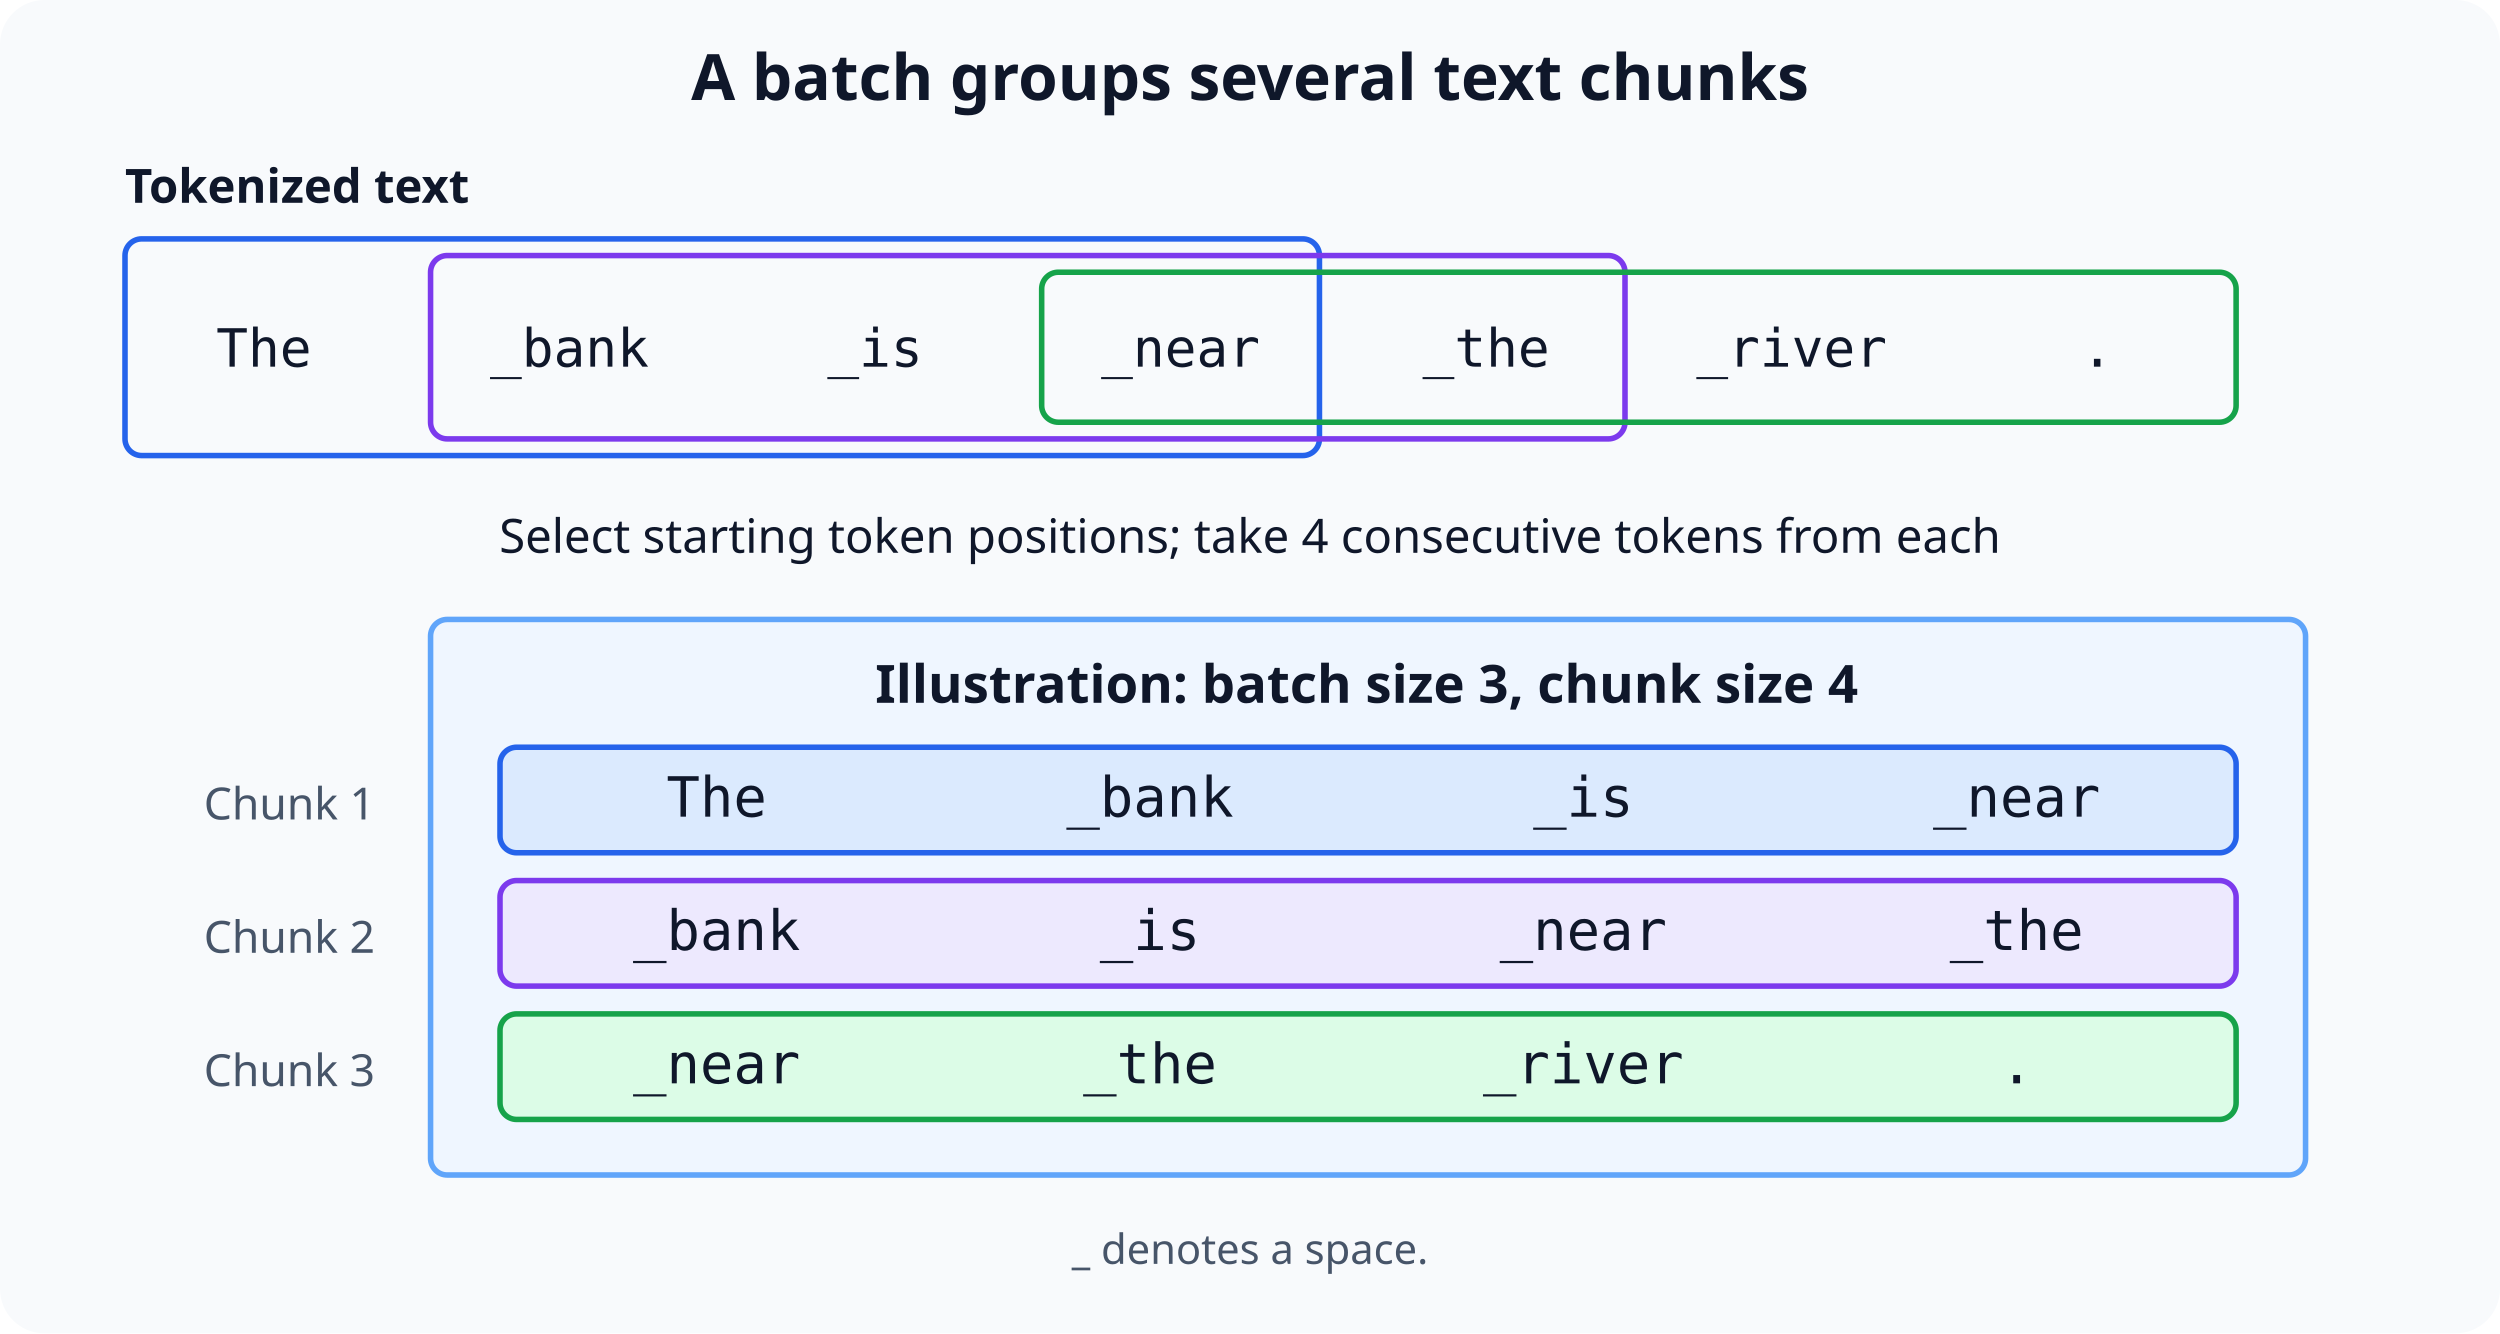
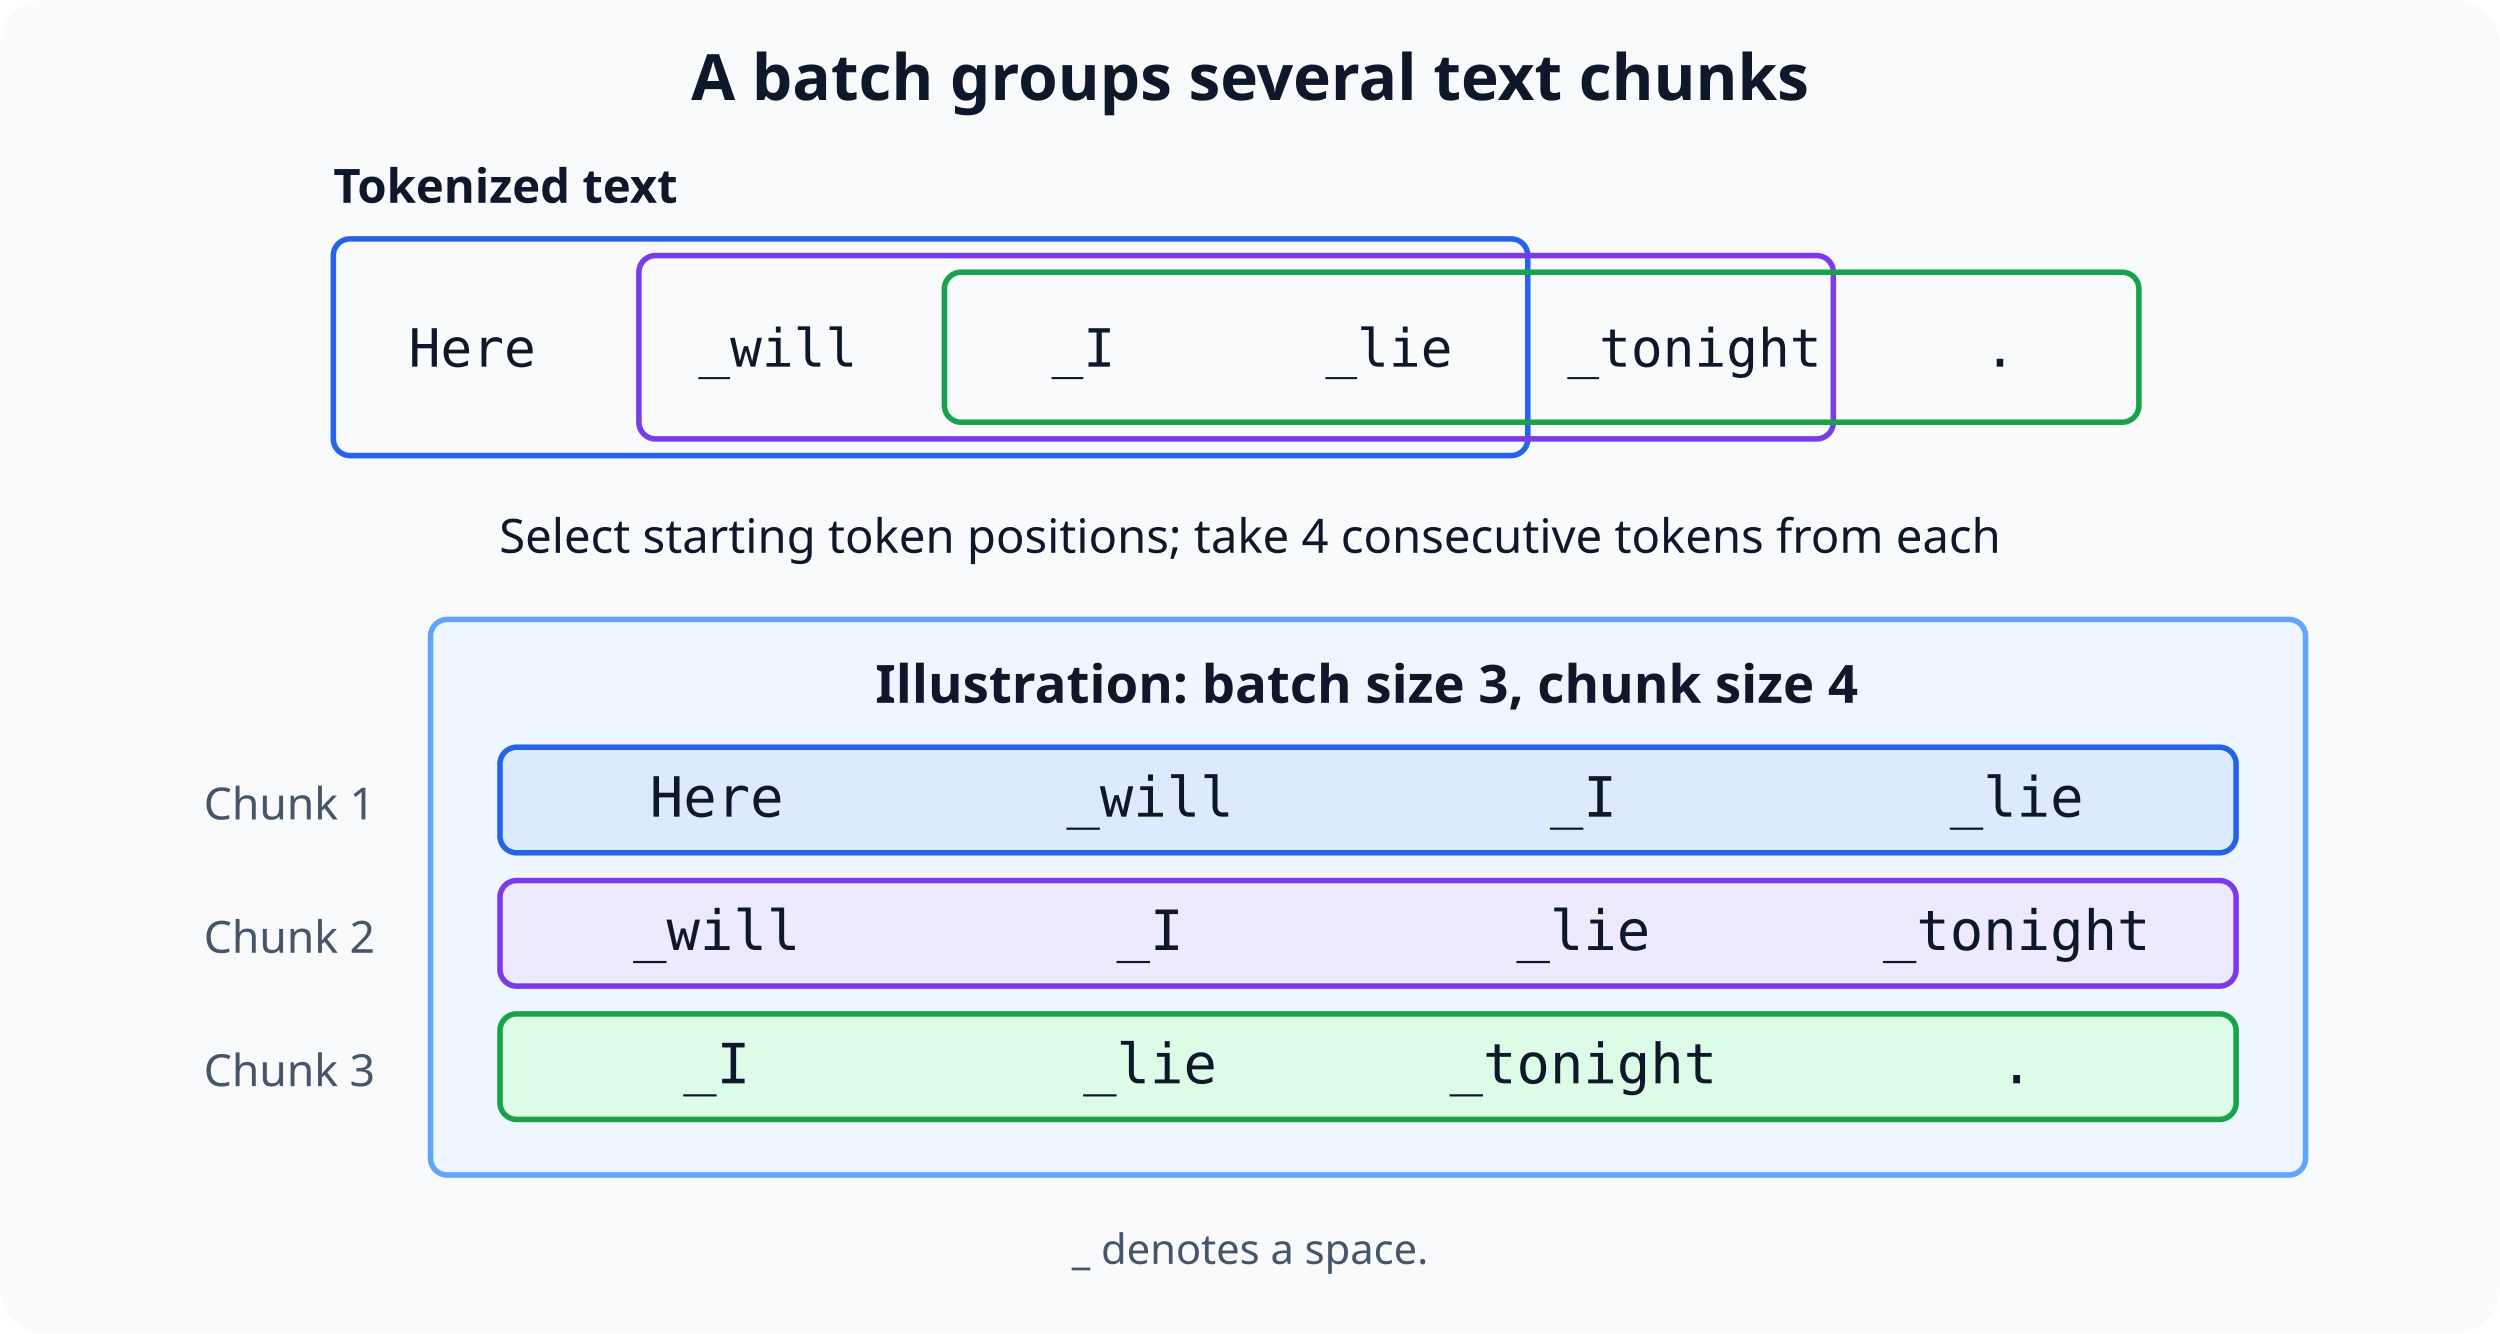
<svg xmlns="http://www.w3.org/2000/svg" width="900" height="480" viewBox="0 0 900 480" role="img" aria-labelledby="title desc">
  <defs>
    <marker id="arrow" viewBox="0 0 10 10" refX="9" refY="5" markerWidth="7" markerHeight="7" orient="auto">
      <path d="M0 0 L10 5 L0 10 z" fill="#64748b" />
    </marker>
  </defs>
  <rect width="900" height="480" rx="16" fill="#f8fafc" />
  <g font-family="system-ui, sans-serif" fill="#0f172a">
    <text x="450" y="36" font-size="23" text-anchor="middle" font-weight="700">A batch groups several text chunks</text>
-     <text x="45" y="73" font-size="17" text-anchor="start" font-weight="600">Tokenized text</text>
-     <rect x="45" y="86" width="430" height="78" rx="6" fill="none" stroke="#2563eb" stroke-width="2" />
-     <rect x="155" y="92" width="430" height="66" rx="6" fill="none" stroke="#7c3aed" stroke-width="2" />
-     <rect x="375" y="98" width="430" height="54" rx="6" fill="none" stroke="#16a34a" stroke-width="2" />
-     <text x="95" y="132" font-size="19" text-anchor="middle" font-family="monospace">The</text>
-     <text x="205" y="132" font-size="19" text-anchor="middle" font-family="monospace">_bank</text>
-     <text x="315" y="132" font-size="19" text-anchor="middle" font-family="monospace">_is</text>
-     <text x="425" y="132" font-size="19" text-anchor="middle" font-family="monospace">_near</text>
-     <text x="535" y="132" font-size="19" text-anchor="middle" font-family="monospace">_the</text>
-     <text x="645" y="132" font-size="19" text-anchor="middle" font-family="monospace">_river</text>
-     <text x="755" y="132" font-size="19" text-anchor="middle" font-family="monospace">.</text>
+     <text x="120" y="73" font-size="17" text-anchor="start" font-weight="600">Tokenized text</text>
+     <rect x="120" y="86" width="430" height="78" rx="6" fill="none" stroke="#2563eb" stroke-width="2" />
+     <rect x="230" y="92" width="430" height="66" rx="6" fill="none" stroke="#7c3aed" stroke-width="2" />
+     <rect x="340" y="98" width="430" height="54" rx="6" fill="none" stroke="#16a34a" stroke-width="2" />
+     <text x="170" y="132" font-size="19" text-anchor="middle" font-family="monospace">Here</text>
+     <text x="280" y="132" font-size="19" text-anchor="middle" font-family="monospace">_will</text>
+     <text x="390" y="132" font-size="19" text-anchor="middle" font-family="monospace">_I</text>
+     <text x="500" y="132" font-size="19" text-anchor="middle" font-family="monospace">_lie</text>
+     <text x="610" y="132" font-size="19" text-anchor="middle" font-family="monospace">_tonight</text>
+     <text x="720" y="132" font-size="19" text-anchor="middle" font-family="monospace">.</text>
    <text x="450" y="199" font-size="17" text-anchor="middle">Select starting token positions; take 4 consecutive tokens from each</text>
    <rect x="155" y="223" width="675" height="200" rx="6" fill="#eff6ff" stroke="#60a5fa" stroke-width="2" />
    <text x="492" y="253" font-size="19" text-anchor="middle" font-weight="600">Illustration: batch size 3, chunk size 4</text>
    <text x="135" y="295" font-size="16" text-anchor="end" fill="#475569">Chunk 1</text>
    <rect x="180" y="269" width="625" height="38" rx="6" fill="#dbeafe" stroke="#2563eb" stroke-width="2" />
-     <text x="258" y="294" font-size="20" text-anchor="middle" font-family="monospace">The</text>
-     <text x="414" y="294" font-size="20" text-anchor="middle" font-family="monospace">_bank</text>
-     <text x="570" y="294" font-size="20" text-anchor="middle" font-family="monospace">_is</text>
-     <text x="726" y="294" font-size="20" text-anchor="middle" font-family="monospace">_near</text>
+     <text x="258" y="294" font-size="20" text-anchor="middle" font-family="monospace">Here</text>
+     <text x="414" y="294" font-size="20" text-anchor="middle" font-family="monospace">_will</text>
+     <text x="570" y="294" font-size="20" text-anchor="middle" font-family="monospace">_I</text>
+     <text x="726" y="294" font-size="20" text-anchor="middle" font-family="monospace">_lie</text>
    <text x="135" y="343" font-size="16" text-anchor="end" fill="#475569">Chunk 2</text>
    <rect x="180" y="317" width="625" height="38" rx="6" fill="#ede9fe" stroke="#7c3aed" stroke-width="2" />
-     <text x="258" y="342" font-size="20" text-anchor="middle" font-family="monospace">_bank</text>
-     <text x="414" y="342" font-size="20" text-anchor="middle" font-family="monospace">_is</text>
-     <text x="570" y="342" font-size="20" text-anchor="middle" font-family="monospace">_near</text>
-     <text x="726" y="342" font-size="20" text-anchor="middle" font-family="monospace">_the</text>
+     <text x="258" y="342" font-size="20" text-anchor="middle" font-family="monospace">_will</text>
+     <text x="414" y="342" font-size="20" text-anchor="middle" font-family="monospace">_I</text>
+     <text x="570" y="342" font-size="20" text-anchor="middle" font-family="monospace">_lie</text>
+     <text x="726" y="342" font-size="20" text-anchor="middle" font-family="monospace">_tonight</text>
    <text x="135" y="391" font-size="16" text-anchor="end" fill="#475569">Chunk 3</text>
    <rect x="180" y="365" width="625" height="38" rx="6" fill="#dcfce7" stroke="#16a34a" stroke-width="2" />
-     <text x="258" y="390" font-size="20" text-anchor="middle" font-family="monospace">_near</text>
-     <text x="414" y="390" font-size="20" text-anchor="middle" font-family="monospace">_the</text>
-     <text x="570" y="390" font-size="20" text-anchor="middle" font-family="monospace">_river</text>
+     <text x="258" y="390" font-size="20" text-anchor="middle" font-family="monospace">_I</text>
+     <text x="414" y="390" font-size="20" text-anchor="middle" font-family="monospace">_lie</text>
+     <text x="570" y="390" font-size="20" text-anchor="middle" font-family="monospace">_tonight</text>
    <text x="726" y="390" font-size="20" text-anchor="middle" font-family="monospace">.</text>
    <text x="450" y="455" font-size="15" text-anchor="middle" fill="#475569">_ denotes a space.</text>
  </g>
</svg>
